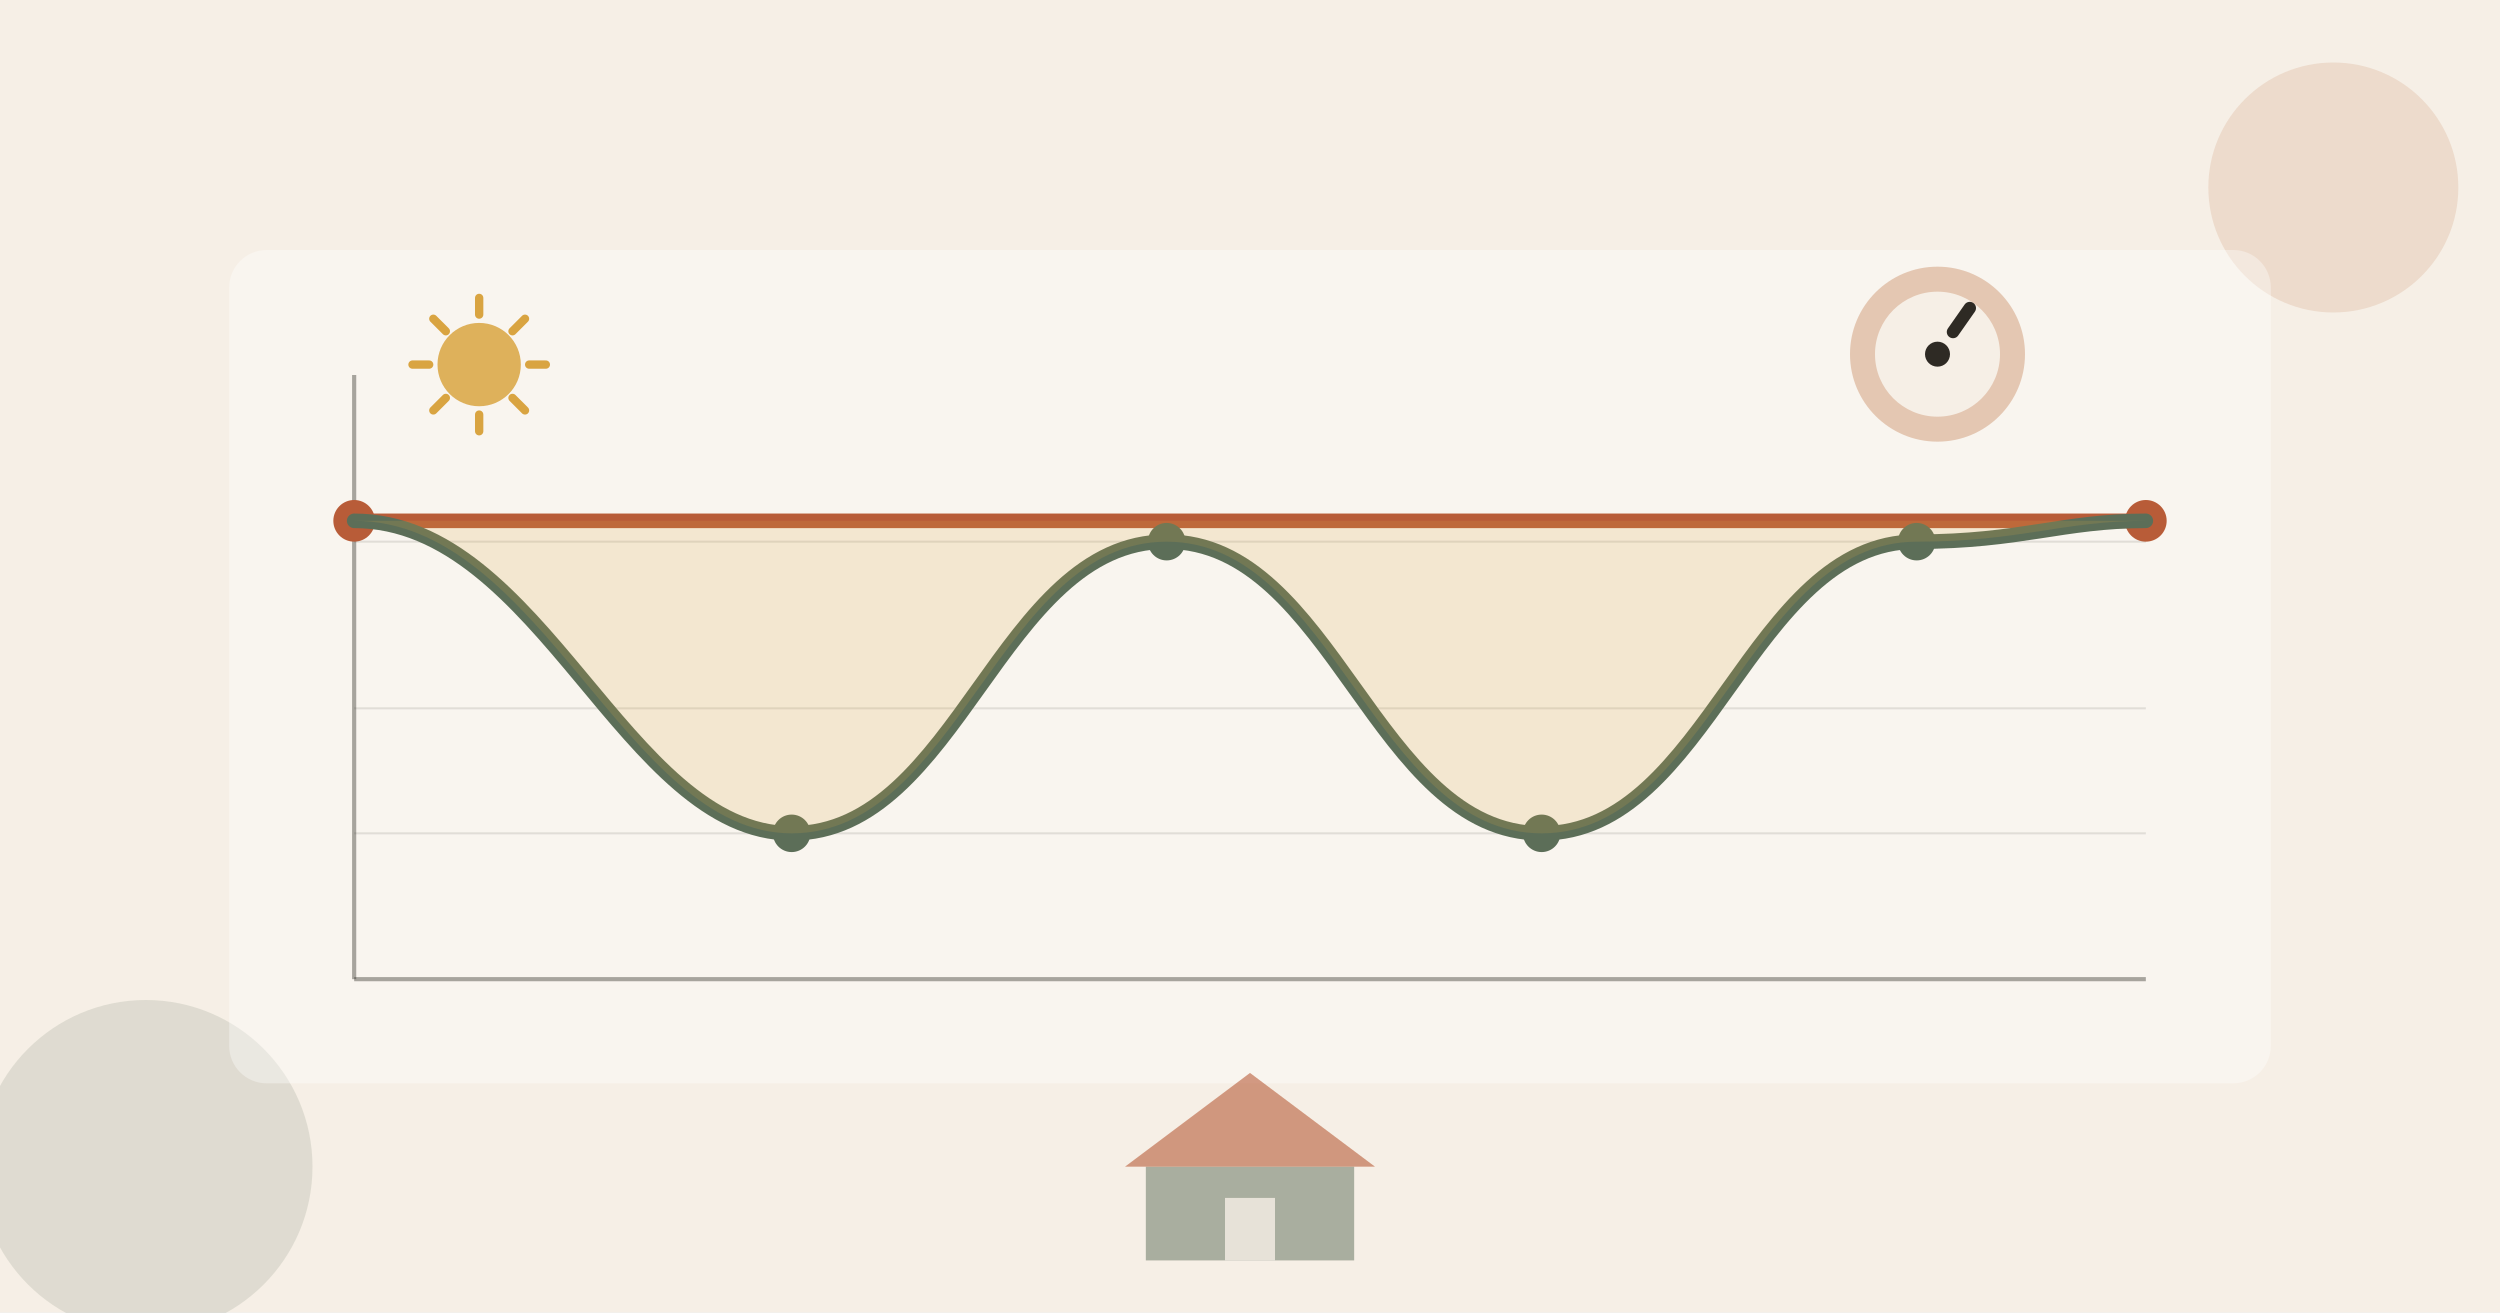
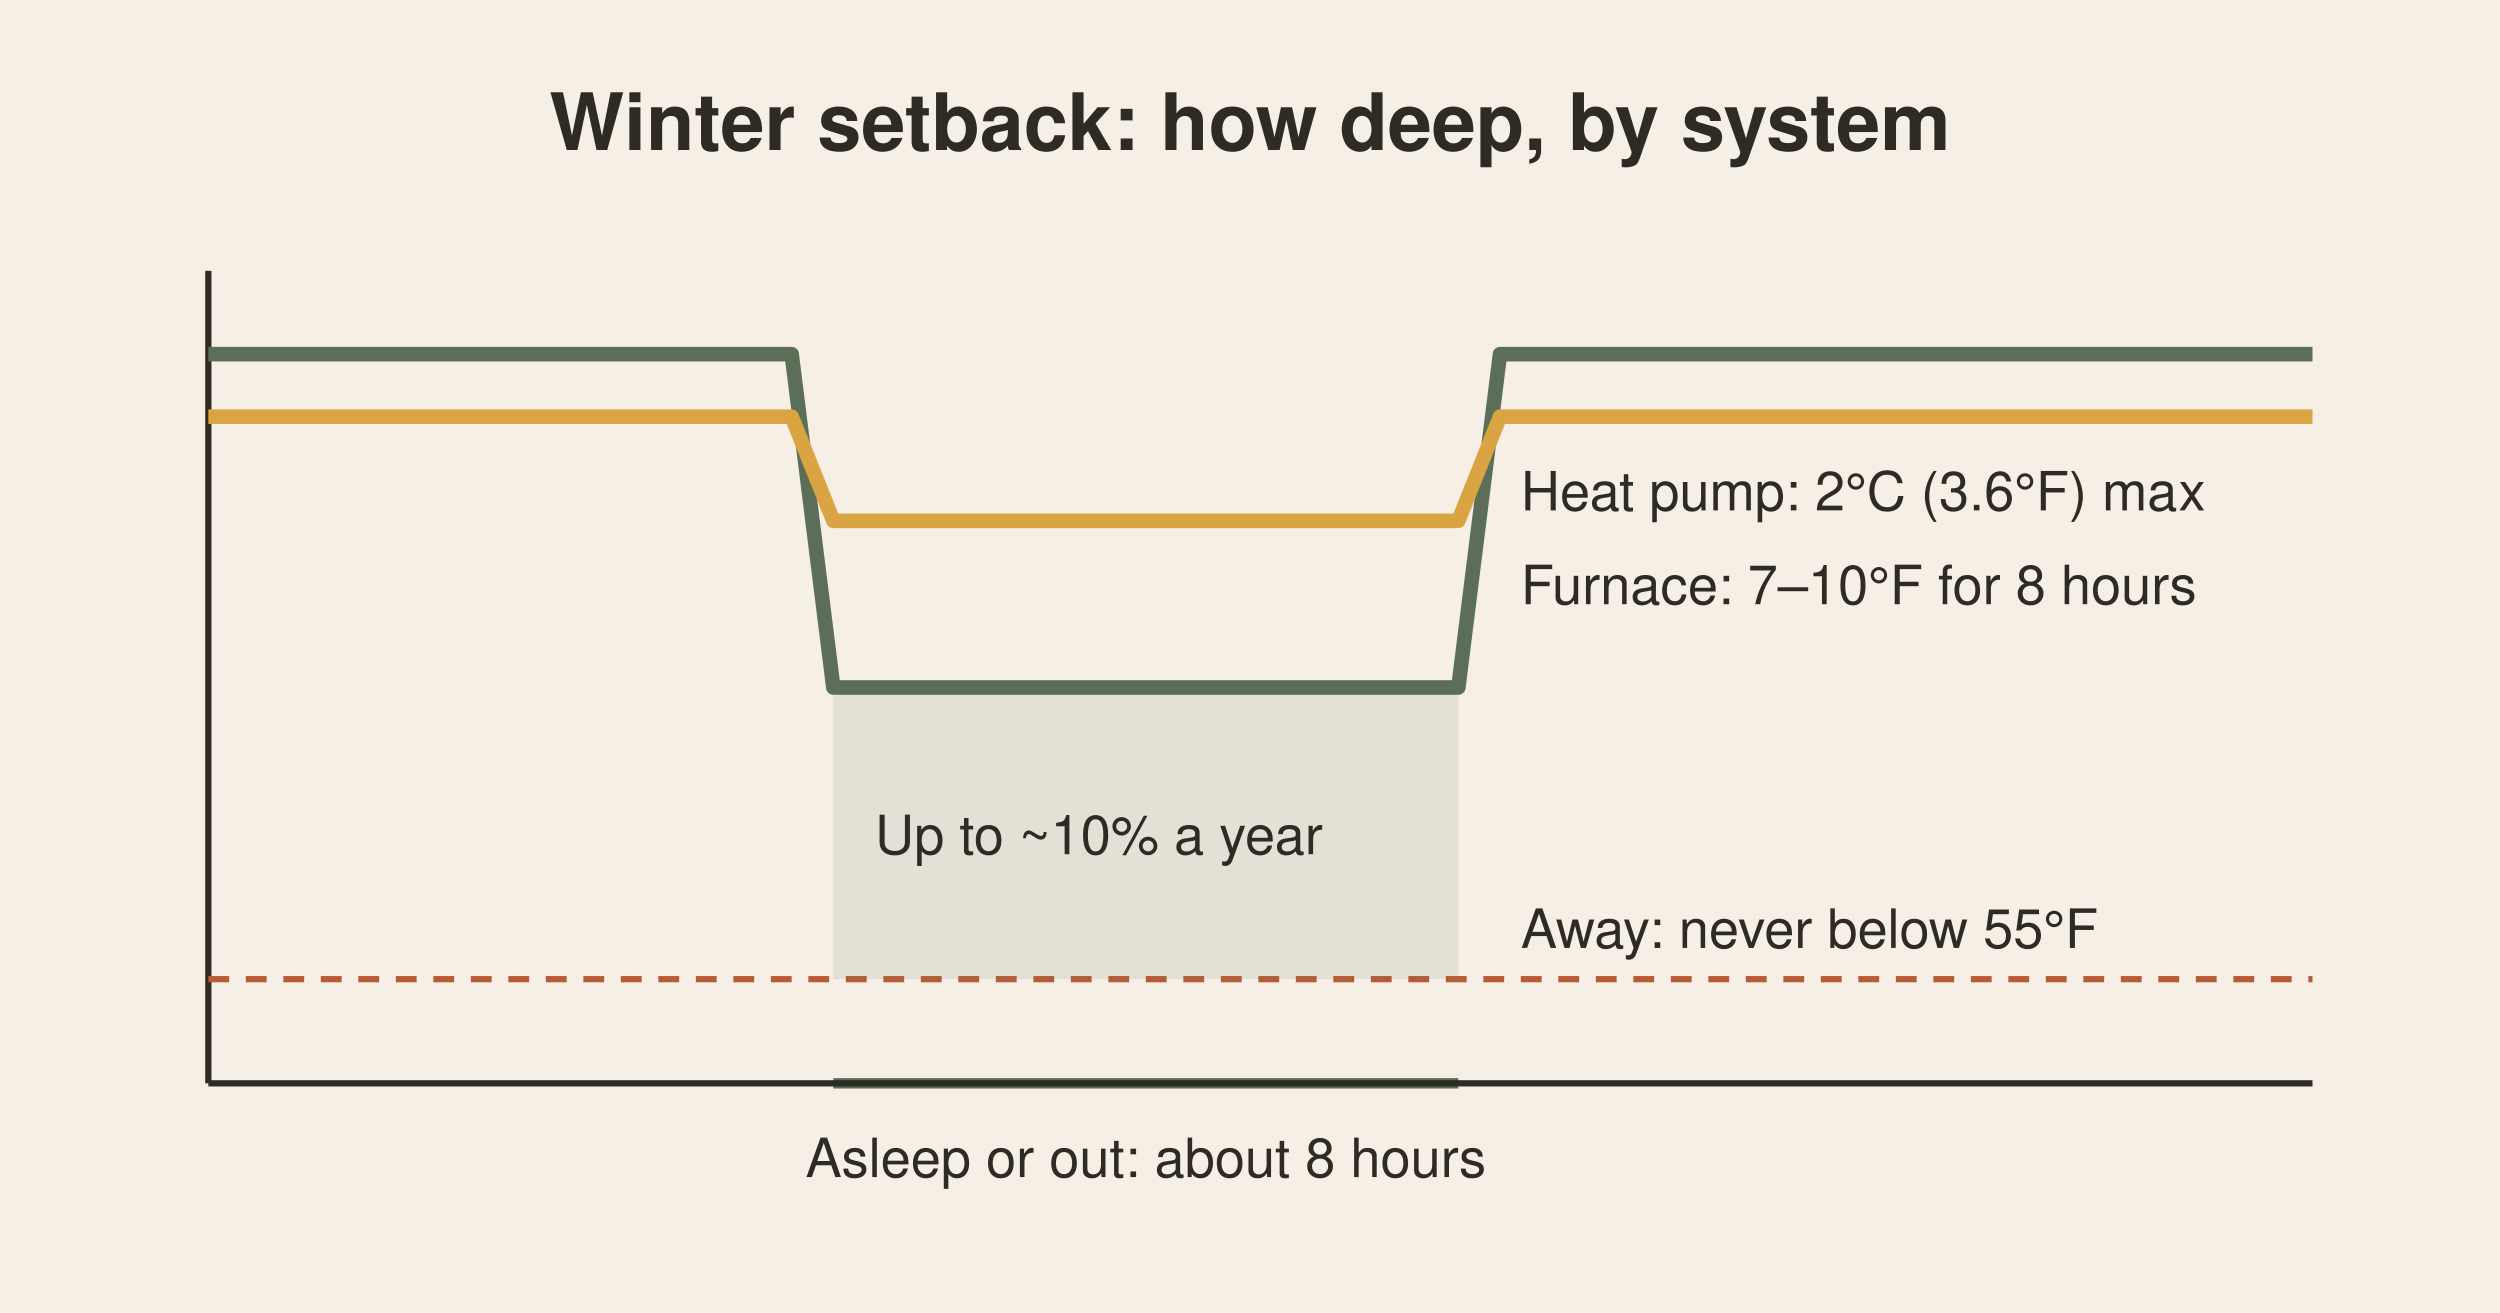
<svg xmlns="http://www.w3.org/2000/svg" viewBox="0 0 1200 630">
-   <rect x="0" y="0" width="1200" height="630" fill="#F6EFE6" />
-   <circle cx="1120" cy="90" r="60" fill="#E4C7B2" opacity="0.5" />
-   <circle cx="70" cy="560" r="80" fill="#5C6E58" opacity="0.15" />
-   <rect x="110" y="120" width="980" height="400" rx="18" fill="#FFFFFF" opacity="0.35" />
-   <line x1="170" y1="470" x2="1030" y2="470" stroke="#2E2A24" stroke-width="2" opacity="0.4" />
-   <line x1="170" y1="180" x2="170" y2="470" stroke="#2E2A24" stroke-width="2" opacity="0.4" />
-   <line x1="170" y1="260" x2="1030" y2="260" stroke="#2E2A24" stroke-width="1" opacity="0.12" />
-   <line x1="170" y1="340" x2="1030" y2="340" stroke="#2E2A24" stroke-width="1" opacity="0.12" />
-   <line x1="170" y1="400" x2="1030" y2="400" stroke="#2E2A24" stroke-width="1" opacity="0.12" />
-   <path d="M 170 250 L 1030 250" fill="none" stroke="#B85C38" stroke-width="7" stroke-linecap="round" />
-   <circle cx="1030" cy="250" r="10" fill="#B85C38" />
-   <circle cx="170" cy="250" r="10" fill="#B85C38" />
-   <path d="M 170 250            C 260 250, 300 400, 380 400            C 460 400, 480 260, 560 260            C 640 260, 660 400, 740 400            C 820 400, 840 260, 920 260            C 970 260, 990 250, 1030 250" fill="none" stroke="#5C6E58" stroke-width="7" stroke-linecap="round" stroke-linejoin="round" />
-   <circle cx="380" cy="400" r="9" fill="#5C6E58" />
-   <circle cx="560" cy="260" r="9" fill="#5C6E58" />
-   <circle cx="740" cy="400" r="9" fill="#5C6E58" />
-   <circle cx="920" cy="260" r="9" fill="#5C6E58" />
-   <path d="M 170 250            C 260 250, 300 400, 380 400            C 460 400, 480 260, 560 260            C 640 260, 660 400, 740 400            C 820 400, 840 260, 920 260            C 970 260, 990 250, 1030 250            L 1030 250 L 170 250 Z" fill="#D9A441" opacity="0.18" />
-   <circle cx="930" cy="170" r="42" fill="#E4C7B2" />
-   <circle cx="930" cy="170" r="30" fill="#F6EFE6" />
-   <circle cx="930" cy="170" r="6" fill="#2E2A24" />
-   <rect x="927" y="140" width="6" height="20" rx="3" fill="#2E2A24" transform="rotate(35 930 170)" />
-   <g transform="translate(230,175)">
-     <circle cx="0" cy="0" r="20" fill="#D9A441" opacity="0.85" />
-     <line x1="0" y1="-32" x2="0" y2="-24" stroke="#D9A441" stroke-width="4" stroke-linecap="round" />
-     <line x1="0" y1="24" x2="0" y2="32" stroke="#D9A441" stroke-width="4" stroke-linecap="round" />
-     <line x1="-32" y1="0" x2="-24" y2="0" stroke="#D9A441" stroke-width="4" stroke-linecap="round" />
-     <line x1="24" y1="0" x2="32" y2="0" stroke="#D9A441" stroke-width="4" stroke-linecap="round" />
-     <line x1="-22" y1="-22" x2="-16" y2="-16" stroke="#D9A441" stroke-width="4" stroke-linecap="round" />
-     <line x1="16" y1="16" x2="22" y2="22" stroke="#D9A441" stroke-width="4" stroke-linecap="round" />
-     <line x1="-22" y1="22" x2="-16" y2="16" stroke="#D9A441" stroke-width="4" stroke-linecap="round" />
-     <line x1="16" y1="-16" x2="22" y2="-22" stroke="#D9A441" stroke-width="4" stroke-linecap="round" />
-   </g>
-   <g transform="translate(600,560)">
-     <rect x="-50" y="0" width="100" height="45" fill="#5C6E58" opacity="0.5" />
-     <polygon points="-60,0 0,-45 60,0" fill="#B85C38" opacity="0.6" />
-     <rect x="-12" y="15" width="24" height="30" fill="#F6EFE6" opacity="0.8" />
+   <rect width="1200" height="630" fill="#F6EFE6" />
+   <text x="600" y="72" font-family="Helvetica, Arial, sans-serif" font-size="38" font-weight="bold" fill="#2E2A24" text-anchor="middle">Winter setback: how deep, by system</text>
+   <line x1="100" y1="130" x2="100" y2="520" stroke="#2E2A24" stroke-width="3" />
+   <line x1="400" y1="520" x2="700" y2="520" stroke="#5C6E58" stroke-width="5" />
+   <line x1="100" y1="520" x2="1110" y2="520" stroke="#2E2A24" stroke-width="3" />
+   <line x1="100" y1="470" x2="1110" y2="470" stroke="#B85C38" stroke-width="3" stroke-dasharray="10 8" />
+   <polyline points="100,170 380,170 400,330 700,330 720,170 1110,170" fill="none" stroke="#5C6E58" stroke-width="7" stroke-linejoin="round" />
+   <polyline points="100,200 380,200 400,250 700,250 720,200 1110,200" fill="none" stroke="#D9A441" stroke-width="7" stroke-linejoin="round" />
+   <rect x="400" y="330" width="300" height="140" fill="#5C6E58" fill-opacity="0.12" />
+   <g font-family="Helvetica, Arial, sans-serif" font-size="26" fill="#2E2A24">
+     <text x="730" y="290">Furnace: 7–10°F for 8 hours</text>
+     <text x="730" y="245">Heat pump: 2°C (3.6°F) max</text>
+     <text x="420" y="410">Up to ~10% a year</text>
+     <text x="730" y="455">Away: never below 55°F</text>
+     <text x="550" y="565" text-anchor="middle">Asleep or out: about 8 hours</text>
  </g>
</svg>
